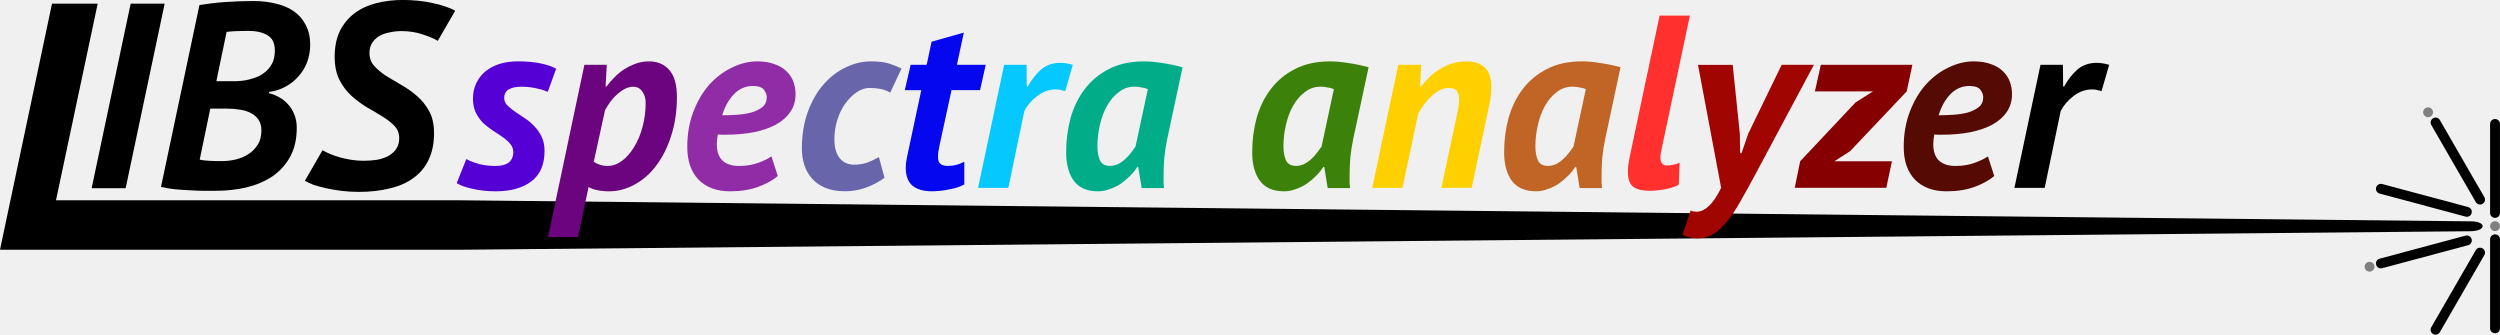
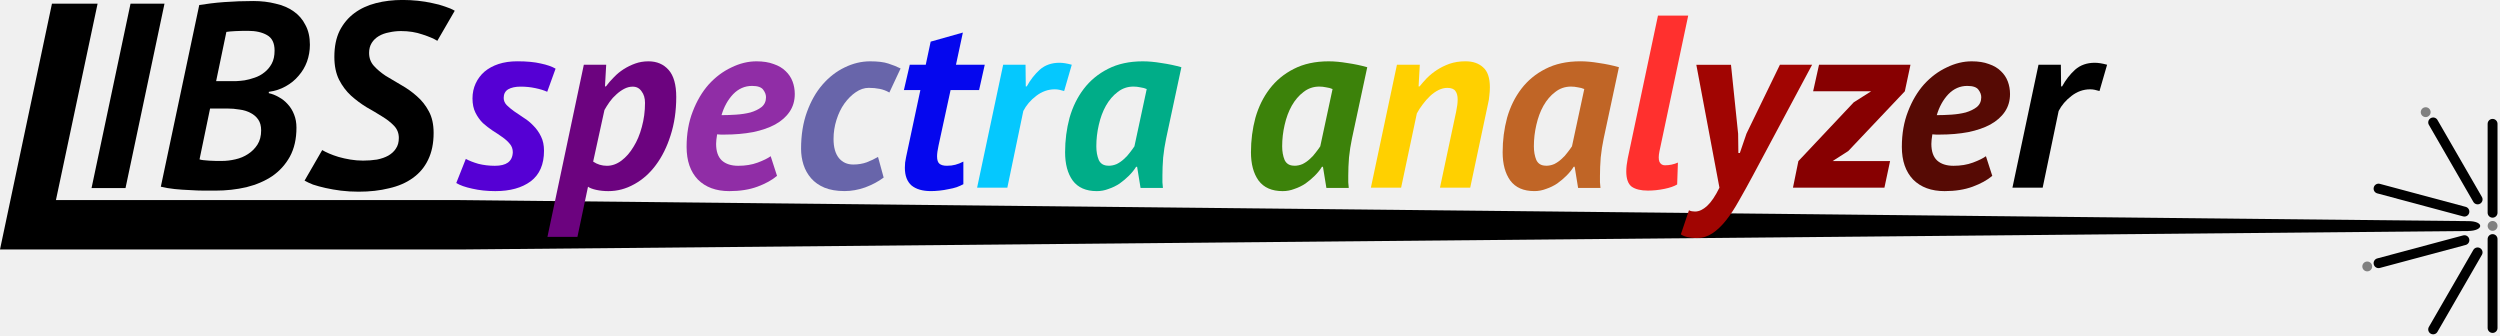
- <svg xmlns="http://www.w3.org/2000/svg" width="100.364mm" height="13.435mm" viewBox="0 0 100.364 13.435" version="1.1" id="svg8">
-   <defs id="defs2" />
-   <g id="layer1" transform="translate(-47.67086,-53.4297)">
+ <svg xmlns="http://www.w3.org/2000/svg" xmlns:xlink="http://www.w3.org/1999/xlink" width="100.463mm" height="13.5mm" viewBox="0 0 100.463 13.5" version="1.1" id="svg8">
+   <defs id="defs2">
+     <clipPath clipPathUnits="userSpaceOnUse" id="clipPath1459">
+       <use x="0" y="0" xlink:href="#g1455" id="use1461" />
+     </clipPath>
+   </defs>
+   <g id="layer1" transform="translate(-47.67086,-53.42971)">
+     <g id="g1457" clip-path="url(#clipPath1459)" transform="translate(-61.63718,-20.8667)">
+       <g id="g1455">
+         <g aria-label="L" id="text14-8" style="font-size:10.583px;line-height:1.25;font-family:'PT Sans';-inkscape-font-specification:'PT Sans';fill:#ffffff;stroke-width:0.265" transform="translate(61.69257,20.93211)">
+           <path d="M 66.19,63.455 H 49.55 47.715 l 2.088,-9.878 h 1.834 l -1.674,7.893 h 16.226 l 80.698,0.845 c 0.661,-0.007 0.661,0.39 0,0.397 z" style="font-size:14.111px;fill:#ffffff;stroke-width:0.265" id="path16-9" />
+         </g>
+         <g aria-label="spectra analyzer" id="text27-7" style="font-size:9.878px;line-height:1.25;font-family:'PT Sans';-inkscape-font-specification:'PT Sans';fill:#ffffff;stroke-width:0.265" transform="translate(61.737,20.93152)">
+           <path d="m 66.39,59.815 q 0.198,0.109 0.504,0.198 0.316,0.079 0.662,0.079 0.346,0 0.524,-0.128 0.188,-0.138 0.198,-0.415 0,-0.198 -0.119,-0.336 -0.119,-0.148 -0.306,-0.277 -0.178,-0.128 -0.385,-0.257 -0.207,-0.138 -0.395,-0.306 -0.178,-0.178 -0.296,-0.415 -0.119,-0.237 -0.119,-0.573 0,-0.326 0.128,-0.603 0.128,-0.277 0.356,-0.474 0.237,-0.198 0.563,-0.306 0.336,-0.109 0.751,-0.109 0.573,0 0.948,0.089 0.375,0.079 0.593,0.207 l -0.336,0.929 q -0.198,-0.089 -0.484,-0.148 -0.277,-0.059 -0.583,-0.059 -0.316,0 -0.504,0.109 -0.178,0.109 -0.178,0.346 0,0.158 0.119,0.286 0.119,0.119 0.296,0.247 0.188,0.128 0.395,0.267 0.207,0.128 0.385,0.316 0.188,0.188 0.306,0.435 0.119,0.237 0.119,0.573 0,0.82 -0.533,1.225 -0.533,0.395 -1.422,0.395 -0.504,0 -0.929,-0.099 -0.415,-0.089 -0.642,-0.227 z" style="font-size:9.878px;fill:#ffffff" id="path1049-3" />
+           <path d="m 71.132,56.032 h 0.899 l -0.049,0.869 h 0.04 q 0.138,-0.188 0.316,-0.365 0.178,-0.188 0.395,-0.326 0.217,-0.138 0.464,-0.227 0.247,-0.089 0.533,-0.089 0.504,0 0.81,0.346 0.306,0.346 0.306,1.087 0,0.84 -0.227,1.541 -0.217,0.691 -0.593,1.195 -0.365,0.494 -0.869,0.77 -0.494,0.277 -1.037,0.277 -0.257,0 -0.484,-0.049 -0.227,-0.049 -0.336,-0.128 l -0.425,2.015 h -1.205 z m 0.375,3.892 q 0.247,0.168 0.553,0.168 0.306,0 0.583,-0.207 0.277,-0.207 0.484,-0.553 0.217,-0.346 0.336,-0.8 0.128,-0.464 0.128,-0.968 0,-0.286 -0.138,-0.464 -0.128,-0.188 -0.356,-0.188 -0.178,0 -0.346,0.089 -0.168,0.089 -0.316,0.227 -0.148,0.128 -0.267,0.296 -0.119,0.168 -0.207,0.326 z" style="font-size:9.878px;fill:#ffffff;fill-opacity:1" id="path1051-6" />
+           <path d="m 78.896,60.497 q -0.306,0.257 -0.79,0.435 -0.484,0.178 -1.126,0.178 -0.8,0 -1.264,-0.464 -0.454,-0.474 -0.454,-1.314 0,-0.79 0.247,-1.422 0.247,-0.642 0.642,-1.087 0.405,-0.445 0.909,-0.682 0.504,-0.247 1.008,-0.247 0.405,0 0.691,0.109 0.296,0.099 0.484,0.286 0.188,0.178 0.277,0.415 0.089,0.237 0.089,0.504 0,0.405 -0.207,0.711 -0.207,0.306 -0.583,0.514 -0.365,0.198 -0.889,0.306 -0.524,0.099 -1.146,0.099 -0.079,0 -0.148,0 -0.069,-0.01 -0.148,-0.01 -0.02,0.119 -0.03,0.217 -0.01,0.089 -0.01,0.168 0,0.445 0.227,0.662 0.237,0.217 0.662,0.217 0.435,0 0.78,-0.128 0.346,-0.128 0.524,-0.257 z m -2.232,-2.44 q 0.277,0 0.583,-0.02 0.316,-0.02 0.583,-0.089 0.267,-0.079 0.445,-0.217 0.178,-0.148 0.178,-0.395 0,-0.148 -0.109,-0.296 -0.109,-0.158 -0.454,-0.158 -0.435,0 -0.761,0.336 -0.316,0.336 -0.464,0.84 z" style="font-size:9.878px;fill:#ffffff;fill-opacity:1" id="path1053-1" />
+           <path d="m 83.41,57.148 q -0.188,-0.109 -0.395,-0.148 -0.198,-0.04 -0.435,-0.04 -0.267,0 -0.524,0.178 -0.247,0.168 -0.454,0.454 -0.198,0.277 -0.316,0.652 -0.119,0.375 -0.119,0.77 0,0.504 0.217,0.77 0.217,0.257 0.573,0.257 0.296,0 0.543,-0.089 0.257,-0.099 0.454,-0.217 l 0.227,0.83 q -0.316,0.237 -0.741,0.395 -0.415,0.148 -0.83,0.148 -0.474,0 -0.81,-0.138 -0.326,-0.138 -0.533,-0.375 -0.207,-0.237 -0.306,-0.543 -0.099,-0.306 -0.099,-0.642 0,-0.83 0.237,-1.482 0.237,-0.652 0.622,-1.096 0.395,-0.454 0.889,-0.691 0.504,-0.247 1.027,-0.247 0.464,0 0.731,0.089 0.277,0.089 0.494,0.198 z" style="font-size:9.878px;fill:#ffffff;fill-opacity:1" id="path1055-2" />
+           <path d="m 84.23,56.032 h 0.642 l 0.198,-0.929 1.294,-0.365 -0.277,1.294 h 1.156 l -0.227,1.017 h -1.146 l -0.484,2.232 q -0.059,0.267 -0.059,0.435 0,0.217 0.099,0.296 0.099,0.079 0.296,0.079 0.188,0 0.336,-0.04 0.158,-0.04 0.326,-0.128 v 0.909 q -0.109,0.059 -0.267,0.119 -0.148,0.049 -0.326,0.079 -0.178,0.04 -0.365,0.059 -0.188,0.02 -0.346,0.02 -0.504,0 -0.78,-0.227 -0.267,-0.237 -0.267,-0.711 0,-0.099 0.01,-0.207 0.02,-0.109 0.04,-0.227 l 0.573,-2.687 h -0.662 z" style="font-size:9.878px;fill:#ffffff;fill-opacity:1" id="path1057-9" />
+           <path d="m 88.882,56.032 0.01,0.869 h 0.04 q 0.217,-0.395 0.524,-0.672 0.316,-0.277 0.79,-0.277 0.207,0 0.494,0.079 l -0.306,1.057 q -0.099,-0.03 -0.188,-0.049 -0.089,-0.02 -0.188,-0.02 -0.405,0 -0.751,0.267 -0.336,0.257 -0.514,0.603 l -0.642,3.082 h -1.215 l 1.047,-4.939 z" style="font-size:9.878px;fill:#ffffff;fill-opacity:1" id="path1059-3" />
+           <path d="m 94.532,58.995 q -0.079,0.375 -0.119,0.761 -0.03,0.385 -0.03,0.731 0,0.138 0,0.267 0.01,0.119 0.02,0.227 h -0.899 l -0.138,-0.849 h -0.04 q -0.109,0.178 -0.286,0.356 -0.168,0.168 -0.375,0.316 -0.207,0.138 -0.445,0.217 -0.227,0.089 -0.474,0.089 -0.652,0 -0.968,-0.425 -0.306,-0.425 -0.306,-1.136 0,-0.721 0.178,-1.383 0.188,-0.662 0.573,-1.166 0.385,-0.504 0.968,-0.8 0.593,-0.306 1.403,-0.306 0.346,0 0.751,0.069 0.415,0.059 0.8,0.168 z m -2.321,1.096 q 0.178,0 0.336,-0.069 0.158,-0.079 0.286,-0.198 0.138,-0.119 0.237,-0.257 0.109,-0.138 0.188,-0.257 l 0.494,-2.302 q -0.109,-0.049 -0.257,-0.069 -0.138,-0.03 -0.277,-0.03 -0.356,0 -0.632,0.217 -0.277,0.207 -0.474,0.553 -0.188,0.336 -0.286,0.77 -0.099,0.425 -0.099,0.859 0,0.316 0.099,0.553 0.109,0.227 0.385,0.227 z" style="font-size:9.878px;fill:#ffffff;fill-opacity:1" id="path1061-1" />
+           <path d="m 102,58.995 q -0.079,0.375 -0.119,0.761 -0.03,0.385 -0.03,0.731 0,0.138 0,0.267 0.01,0.119 0.02,0.227 h -0.899 l -0.138,-0.849 h -0.04 q -0.109,0.178 -0.286,0.356 -0.168,0.168 -0.375,0.316 -0.207,0.138 -0.444,0.217 -0.227,0.089 -0.474,0.089 -0.652,0 -0.968,-0.425 -0.306,-0.425 -0.306,-1.136 0,-0.721 0.178,-1.383 0.188,-0.662 0.573,-1.166 0.385,-0.504 0.968,-0.8 0.593,-0.306 1.403,-0.306 0.346,0 0.751,0.069 0.415,0.059 0.8,0.168 z m -2.321,1.096 q 0.178,0 0.336,-0.069 0.158,-0.079 0.286,-0.198 0.138,-0.119 0.237,-0.257 0.109,-0.138 0.188,-0.257 l 0.494,-2.302 q -0.109,-0.049 -0.257,-0.069 -0.138,-0.03 -0.277,-0.03 -0.356,0 -0.632,0.217 -0.277,0.207 -0.474,0.553 -0.188,0.336 -0.286,0.77 -0.099,0.425 -0.099,0.859 0,0.316 0.099,0.553 0.109,0.227 0.385,0.227 z" style="font-size:9.878px;fill:#ffffff;fill-opacity:1" id="path1063-9" />
+           <path d="m 105.536,60.971 0.652,-3.062 q 0.059,-0.277 0.059,-0.484 0,-0.217 -0.089,-0.336 -0.089,-0.128 -0.326,-0.128 -0.178,0 -0.356,0.089 -0.178,0.089 -0.336,0.237 -0.158,0.148 -0.296,0.336 -0.138,0.178 -0.237,0.365 l -0.632,2.983 h -1.215 l 1.047,-4.939 h 0.919 l -0.049,0.869 h 0.04 q 0.128,-0.158 0.296,-0.336 0.178,-0.178 0.405,-0.326 0.227,-0.148 0.504,-0.247 0.286,-0.099 0.642,-0.099 0.445,0 0.711,0.247 0.267,0.237 0.267,0.8 0,0.148 -0.02,0.316 -0.01,0.168 -0.059,0.365 l -0.711,3.349 z" style="font-size:9.878px;fill:#ffffff;fill-opacity:1" id="path1065-4" />
+           <path d="m 112.115,58.995 q -0.079,0.375 -0.119,0.761 -0.03,0.385 -0.03,0.731 0,0.138 0,0.267 0.01,0.119 0.02,0.227 h -0.899 L 110.949,60.131 h -0.04 q -0.109,0.178 -0.286,0.356 -0.168,0.168 -0.375,0.316 -0.207,0.138 -0.445,0.217 -0.227,0.089 -0.474,0.089 -0.652,0 -0.968,-0.425 -0.306,-0.425 -0.306,-1.136 0,-0.721 0.178,-1.383 0.188,-0.662 0.573,-1.166 0.385,-0.504 0.968,-0.8 0.593,-0.306 1.403,-0.306 0.346,0 0.751,0.069 0.415,0.059 0.8,0.168 z m -2.321,1.096 q 0.178,0 0.336,-0.069 0.158,-0.079 0.286,-0.198 0.138,-0.119 0.237,-0.257 0.109,-0.138 0.188,-0.257 l 0.494,-2.302 q -0.109,-0.049 -0.257,-0.069 -0.138,-0.03 -0.277,-0.03 -0.356,0 -0.632,0.217 -0.277,0.207 -0.474,0.553 -0.188,0.336 -0.286,0.77 -0.099,0.425 -0.099,0.859 0,0.316 0.099,0.553 0.109,0.227 0.385,0.227 z" style="font-size:9.878px;fill:#ffffff;fill-opacity:1" id="path1067-7" />
+           <path d="m 114.357,59.509 q -0.059,0.286 0,0.425 0.069,0.138 0.217,0.138 0.277,0 0.524,-0.109 l -0.03,0.879 q -0.178,0.109 -0.514,0.178 -0.336,0.069 -0.662,0.069 -0.425,0 -0.652,-0.158 -0.217,-0.168 -0.217,-0.612 0,-0.227 0.059,-0.524 l 1.215,-5.739 h 1.215 z" style="font-size:9.878px;fill:#ffffff;fill-opacity:1" id="path1069-8" />
+           <path d="m 117.518,58.808 0.01,0.77 h 0.059 l 0.267,-0.78 1.343,-2.766 h 1.294 l -2.371,4.435 q -0.296,0.553 -0.563,1.017 -0.257,0.464 -0.524,0.8 -0.267,0.336 -0.553,0.524 -0.286,0.188 -0.612,0.188 -0.435,0 -0.652,-0.148 l 0.326,-0.968 q 0.059,0.03 0.119,0.04 0.069,0.01 0.128,0.01 0.237,0 0.484,-0.227 0.247,-0.227 0.494,-0.731 l -0.929,-4.939 h 1.393 z" style="font-size:9.878px;fill:#ffffff;fill-opacity:1" id="path1071-4" />
+           <path d="m 127.731,60.497 q -0.306,0.257 -0.79,0.435 -0.484,0.178 -1.126,0.178 -0.8,0 -1.264,-0.464 -0.454,-0.474 -0.454,-1.314 0,-0.79 0.247,-1.422 0.247,-0.642 0.642,-1.087 0.405,-0.445 0.909,-0.682 0.504,-0.247 1.008,-0.247 0.405,0 0.691,0.109 0.296,0.099 0.484,0.286 0.188,0.178 0.277,0.415 0.089,0.237 0.089,0.504 0,0.405 -0.207,0.711 -0.207,0.306 -0.583,0.514 -0.365,0.198 -0.889,0.306 -0.524,0.099 -1.146,0.099 -0.079,0 -0.148,0 -0.069,-0.01 -0.148,-0.01 -0.02,0.119 -0.03,0.217 -0.01,0.089 -0.01,0.168 0,0.445 0.227,0.662 0.237,0.217 0.662,0.217 0.435,0 0.78,-0.128 0.346,-0.128 0.524,-0.257 z m -2.232,-2.44 q 0.277,0 0.583,-0.02 0.316,-0.02 0.583,-0.089 0.267,-0.079 0.445,-0.217 0.178,-0.148 0.178,-0.395 0,-0.148 -0.109,-0.296 -0.109,-0.158 -0.454,-0.158 -0.435,0 -0.761,0.336 -0.316,0.336 -0.464,0.84 z" style="font-size:9.878px;fill:#ffffff;fill-opacity:1" id="path1075-5" />
+           <g aria-label="z" id="text865-0" style="font-style:normal;font-weight:normal;font-size:9.878px;line-height:1.25;font-family:sans-serif;fill:#ffffff;fill-opacity:1;stroke:none;stroke-width:0.07">
+             <path d="m 119.939,59.904 2.223,-2.361 0.701,-0.445 h -2.331 l 0.237,-1.067 h 3.675 l -0.227,1.067 -2.272,2.4 -0.632,0.405 h 2.311 l -0.227,1.067 h -3.675 z" style="fill:#ffffff;fill-opacity:1" id="path871-3" />
+           </g>
+           <path d="m 130.487,56.032 0.01,0.869 h 0.04 q 0.217,-0.395 0.524,-0.672 0.316,-0.277 0.79,-0.277 0.207,0 0.494,0.079 l -0.306,1.057 q -0.099,-0.03 -0.188,-0.049 -0.089,-0.02 -0.188,-0.02 -0.405,0 -0.751,0.267 -0.336,0.257 -0.514,0.603 l -0.642,3.082 h -1.215 l 1.047,-4.939 z" style="font-size:9.878px;fill:#ffffff;stroke-width:0.265" id="path1077-6" />
+         </g>
+         <g aria-label="IBS" id="text21-1" style="font-size:10.583px;line-height:1.25;font-family:'PT Sans';-inkscape-font-specification:'PT Sans';fill:#ffffff;stroke-width:0.265" transform="translate(61.737,20.93152)">
+           <path d="m 52.916,53.578 h 1.365 l -1.566,7.408 h -1.365 z" style="font-size:10.583px;fill:#ffffff;stroke-width:0.265" id="path38-0" />
+           <path d="m 55.678,53.631 q 0.201,-0.032 0.455,-0.064 0.254,-0.032 0.54,-0.053 0.286,-0.021 0.582,-0.032 0.307,-0.011 0.593,-0.011 0.487,0 0.9,0.106 0.423,0.095 0.72,0.307 0.307,0.212 0.476,0.55 0.18,0.328 0.18,0.794 0,0.349 -0.116,0.677 -0.116,0.317 -0.339,0.571 -0.212,0.254 -0.519,0.423 -0.296,0.169 -0.677,0.222 v 0.053 q 0.201,0.042 0.402,0.159 0.201,0.106 0.36,0.286 0.159,0.169 0.254,0.413 0.095,0.233 0.095,0.529 0,0.677 -0.265,1.164 -0.265,0.476 -0.709,0.783 -0.444,0.296 -1.037,0.444 -0.593,0.138 -1.249,0.138 -0.169,0 -0.444,0 -0.265,0 -0.571,-0.021 -0.307,-0.011 -0.614,-0.042 -0.307,-0.032 -0.561,-0.095 z m 0.011,6.202 q 0.042,0.021 0.148,0.032 0.116,0.011 0.243,0.021 0.138,0 0.275,0.011 0.138,0 0.233,0 0.265,0 0.54,-0.064 0.286,-0.064 0.508,-0.212 0.233,-0.148 0.381,-0.381 0.148,-0.233 0.148,-0.571 0,-0.265 -0.116,-0.434 -0.116,-0.169 -0.307,-0.265 -0.191,-0.106 -0.444,-0.138 -0.243,-0.042 -0.508,-0.042 h -0.677 z m 0.667,-3.143 h 0.455 q 0.148,0 0.349,0 0.201,-0.011 0.339,-0.032 0.19,-0.032 0.402,-0.106 0.222,-0.074 0.392,-0.212 0.18,-0.138 0.296,-0.349 0.116,-0.212 0.116,-0.529 0,-0.455 -0.307,-0.624 -0.296,-0.169 -0.762,-0.169 -0.275,0 -0.508,0.011 -0.233,0.011 -0.36,0.032 z" style="font-size:10.583px;fill:#ffffff;stroke-width:0.265" id="path40-6" />
+           <path d="m 65.245,55.07 q -0.201,-0.127 -0.593,-0.254 -0.392,-0.138 -0.868,-0.138 -0.243,0 -0.476,0.053 -0.233,0.042 -0.413,0.148 -0.18,0.106 -0.286,0.275 -0.106,0.169 -0.106,0.402 0,0.307 0.191,0.519 0.19,0.212 0.476,0.402 0.296,0.18 0.624,0.37 0.339,0.191 0.624,0.444 0.296,0.254 0.487,0.614 0.191,0.349 0.191,0.868 0,0.624 -0.222,1.079 -0.212,0.444 -0.614,0.73 -0.392,0.286 -0.952,0.413 -0.55,0.138 -1.228,0.138 -0.37,0 -0.709,-0.042 -0.328,-0.042 -0.614,-0.106 -0.286,-0.064 -0.508,-0.138 -0.212,-0.085 -0.339,-0.159 l 0.709,-1.228 q 0.106,0.064 0.275,0.138 0.169,0.074 0.381,0.138 0.222,0.064 0.476,0.106 0.254,0.042 0.508,0.042 0.296,0 0.561,-0.042 0.265,-0.053 0.455,-0.159 0.201,-0.116 0.307,-0.286 0.116,-0.169 0.116,-0.423 0,-0.286 -0.19,-0.487 -0.191,-0.201 -0.487,-0.381 -0.286,-0.18 -0.624,-0.37 -0.328,-0.201 -0.624,-0.466 -0.286,-0.265 -0.476,-0.635 -0.19,-0.381 -0.19,-0.921 0,-0.614 0.212,-1.048 0.222,-0.434 0.593,-0.709 0.37,-0.275 0.868,-0.402 0.497,-0.127 1.069,-0.127 0.307,0 0.614,0.032 0.307,0.032 0.582,0.095 0.275,0.053 0.508,0.138 0.233,0.074 0.392,0.169 z" style="font-size:10.583px;fill:#ffffff;stroke-width:0.265" id="path42-3" />
+         </g>
+         <g id="g176-2" transform="translate(61.737,20.93152)" style="fill:#ffffff">
+           <circle style="fill:#ffffff;stroke-width:0.265" id="path31-0" cx="147.836" cy="62.508" r="0.198" />
+           <rect style="fill:#ffffff;stroke-width:0.592" id="rect36-6" width="0.397" height="3.969" x="147.637" y="62.839" ry="0.198" />
+           <rect style="fill:#ffffff;stroke-width:0.592" id="rect36-3-1" width="0.397" height="3.969" x="147.637" y="58.208" ry="0.198" />
+           <rect style="fill:#ffffff;stroke-width:0.592" id="rect36-3-6-55" width="0.397" height="3.969" x="96.589" y="123.058" ry="0.198" transform="rotate(-30)" />
+           <rect style="fill:#ffffff;stroke-width:0.592" id="rect36-3-6-5-4" width="0.397" height="3.969" x="-22.052" y="153.964" ry="0.198" transform="rotate(-75)" />
+           <rect style="fill:#ffffff;stroke-width:0.592" id="rect36-3-6-6-7" width="0.397" height="3.969" x="159.096" y="14.791" ry="0.198" transform="matrix(0.8660254,0.5,0.5,-0.8660254,0,0)" />
+           <rect style="fill:#ffffff;stroke-width:0.592" id="rect36-3-6-5-2-6" width="0.397" height="3.969" x="98.703" y="121.608" ry="0.198" transform="matrix(0.258819,0.9659258,0.9659258,-0.258819,0,0)" />
+           <circle style="fill:#ffffff;stroke-width:0.265" id="path31-9-5" cx="145.148" cy="57.937" r="0.198" />
+           <circle style="fill:#ffffff;stroke-width:0.265" id="path31-1-6" cx="142.799" cy="64.137" r="0.198" />
+         </g>
+       </g>
+     </g>
    <g aria-label="L" id="text14" style="font-size:10.583px;line-height:1.25;font-family:'PT Sans';-inkscape-font-specification:'PT Sans';stroke-width:0.265" transform="translate(-0.044421,5.84e-4)">
      <path d="M 66.19,63.455 H 49.55 47.715 l 2.088,-9.878 h 1.834 l -1.674,7.893 h 16.226 l 80.698,0.845 c 0.661,-0.007 0.661,0.39 0,0.397 z" style="font-size:14.111px;stroke-width:0.265" id="path16" />
    </g>
    <g aria-label="spectra analyzer" id="text27" style="font-size:9.878px;line-height:1.25;font-family:'PT Sans';-inkscape-font-specification:'PT Sans';stroke-width:0.265">
      <path d="m 66.39,59.815 q 0.198,0.109 0.504,0.198 0.316,0.079 0.662,0.079 0.346,0 0.524,-0.128 0.188,-0.138 0.198,-0.415 0,-0.198 -0.119,-0.336 -0.119,-0.148 -0.306,-0.277 -0.178,-0.128 -0.385,-0.257 -0.207,-0.138 -0.395,-0.306 -0.178,-0.178 -0.296,-0.415 -0.119,-0.237 -0.119,-0.573 0,-0.326 0.128,-0.603 0.128,-0.277 0.356,-0.474 0.237,-0.198 0.563,-0.306 0.336,-0.109 0.751,-0.109 0.573,0 0.948,0.089 0.375,0.079 0.593,0.207 l -0.336,0.929 q -0.198,-0.089 -0.484,-0.148 -0.277,-0.059 -0.583,-0.059 -0.316,0 -0.504,0.109 -0.178,0.109 -0.178,0.346 0,0.158 0.119,0.286 0.119,0.119 0.296,0.247 0.188,0.128 0.395,0.267 0.207,0.128 0.385,0.316 0.188,0.188 0.306,0.435 0.119,0.237 0.119,0.573 0,0.82 -0.533,1.225 -0.533,0.395 -1.422,0.395 -0.504,0 -0.929,-0.099 -0.415,-0.089 -0.642,-0.227 z" style="font-size:9.878px;fill:#5500d4" id="path1049" />
      <path d="m 71.132,56.032 h 0.899 l -0.049,0.869 h 0.04 q 0.138,-0.188 0.316,-0.365 0.178,-0.188 0.395,-0.326 0.217,-0.138 0.464,-0.227 0.247,-0.089 0.533,-0.089 0.504,0 0.81,0.346 0.306,0.346 0.306,1.087 0,0.84 -0.227,1.541 -0.217,0.691 -0.593,1.195 -0.365,0.494 -0.869,0.77 -0.494,0.277 -1.037,0.277 -0.257,0 -0.484,-0.049 -0.227,-0.049 -0.336,-0.128 l -0.425,2.015 h -1.205 z m 0.375,3.892 q 0.247,0.168 0.553,0.168 0.306,0 0.583,-0.207 0.277,-0.207 0.484,-0.553 0.217,-0.346 0.336,-0.8 0.128,-0.464 0.128,-0.968 0,-0.286 -0.138,-0.464 -0.128,-0.188 -0.356,-0.188 -0.178,0 -0.346,0.089 -0.168,0.089 -0.316,0.227 -0.148,0.128 -0.267,0.296 -0.119,0.168 -0.207,0.326 z" style="font-size:9.878px;fill:#6c037f;fill-opacity:1" id="path1051" />
      <path d="m 78.896,60.497 q -0.306,0.257 -0.79,0.435 -0.484,0.178 -1.126,0.178 -0.8,0 -1.264,-0.464 -0.454,-0.474 -0.454,-1.314 0,-0.79 0.247,-1.422 0.247,-0.642 0.642,-1.087 0.405,-0.445 0.909,-0.682 0.504,-0.247 1.008,-0.247 0.405,0 0.691,0.109 0.296,0.099 0.484,0.286 0.188,0.178 0.277,0.415 0.089,0.237 0.089,0.504 0,0.405 -0.207,0.711 -0.207,0.306 -0.583,0.514 -0.365,0.198 -0.889,0.306 -0.524,0.099 -1.146,0.099 -0.079,0 -0.148,0 -0.069,-0.01 -0.148,-0.01 -0.02,0.119 -0.03,0.217 -0.01,0.089 -0.01,0.168 0,0.445 0.227,0.662 0.237,0.217 0.662,0.217 0.435,0 0.78,-0.128 0.346,-0.128 0.524,-0.257 z m -2.232,-2.44 q 0.277,0 0.583,-0.02 0.316,-0.02 0.583,-0.089 0.267,-0.079 0.445,-0.217 0.178,-0.148 0.178,-0.395 0,-0.148 -0.109,-0.296 -0.109,-0.158 -0.454,-0.158 -0.435,0 -0.761,0.336 -0.316,0.336 -0.464,0.84 z" style="font-size:9.878px;fill:#902da6;fill-opacity:1" id="path1053" />
      <path d="m 83.41,57.148 q -0.188,-0.109 -0.395,-0.148 -0.198,-0.04 -0.435,-0.04 -0.267,0 -0.524,0.178 -0.247,0.168 -0.454,0.454 -0.198,0.277 -0.316,0.652 -0.119,0.375 -0.119,0.77 0,0.504 0.217,0.77 0.217,0.257 0.573,0.257 0.296,0 0.543,-0.089 0.257,-0.099 0.454,-0.217 l 0.227,0.83 q -0.316,0.237 -0.741,0.395 -0.415,0.148 -0.83,0.148 -0.474,0 -0.81,-0.138 -0.326,-0.138 -0.533,-0.375 -0.207,-0.237 -0.306,-0.543 -0.099,-0.306 -0.099,-0.642 0,-0.83 0.237,-1.482 0.237,-0.652 0.622,-1.096 0.395,-0.454 0.889,-0.691 0.504,-0.247 1.027,-0.247 0.464,0 0.731,0.089 0.277,0.089 0.494,0.198 z" style="font-size:9.878px;fill:#6865aa;fill-opacity:1" id="path1055" />
      <path d="m 84.23,56.032 h 0.642 l 0.198,-0.929 1.294,-0.365 -0.277,1.294 h 1.156 l -0.227,1.017 h -1.146 l -0.484,2.232 q -0.059,0.267 -0.059,0.435 0,0.217 0.099,0.296 0.099,0.079 0.296,0.079 0.188,0 0.336,-0.04 0.158,-0.04 0.326,-0.128 v 0.909 q -0.109,0.059 -0.267,0.119 -0.148,0.049 -0.326,0.079 -0.178,0.04 -0.365,0.059 -0.188,0.02 -0.346,0.02 -0.504,0 -0.78,-0.227 -0.267,-0.237 -0.267,-0.711 0,-0.099 0.01,-0.207 0.02,-0.109 0.04,-0.227 l 0.573,-2.687 h -0.662 z" style="font-size:9.878px;fill:#0507ee;fill-opacity:1" id="path1057" />
      <path d="m 88.882,56.032 0.01,0.869 h 0.04 q 0.217,-0.395 0.524,-0.672 0.316,-0.277 0.79,-0.277 0.207,0 0.494,0.079 l -0.306,1.057 q -0.099,-0.03 -0.188,-0.049 -0.089,-0.02 -0.188,-0.02 -0.405,0 -0.751,0.267 -0.336,0.257 -0.514,0.603 l -0.642,3.082 h -1.215 l 1.047,-4.939 z" style="font-size:9.878px;fill:#05c8fe;fill-opacity:1" id="path1059" />
      <path d="m 94.532,58.995 q -0.079,0.375 -0.119,0.761 -0.03,0.385 -0.03,0.731 0,0.138 0,0.267 0.01,0.119 0.02,0.227 h -0.899 l -0.138,-0.849 h -0.04 q -0.109,0.178 -0.286,0.356 -0.168,0.168 -0.375,0.316 -0.207,0.138 -0.445,0.217 -0.227,0.089 -0.474,0.089 -0.652,0 -0.968,-0.425 -0.306,-0.425 -0.306,-1.136 0,-0.721 0.178,-1.383 0.188,-0.662 0.573,-1.166 0.385,-0.504 0.968,-0.8 0.593,-0.306 1.403,-0.306 0.346,0 0.751,0.069 0.415,0.059 0.8,0.168 z m -2.321,1.096 q 0.178,0 0.336,-0.069 0.158,-0.079 0.286,-0.198 0.138,-0.119 0.237,-0.257 0.109,-0.138 0.188,-0.257 l 0.494,-2.302 q -0.109,-0.049 -0.257,-0.069 -0.138,-0.03 -0.277,-0.03 -0.356,0 -0.632,0.217 -0.277,0.207 -0.474,0.553 -0.188,0.336 -0.286,0.77 -0.099,0.425 -0.099,0.859 0,0.316 0.099,0.553 0.109,0.227 0.385,0.227 z" style="font-size:9.878px;fill:#00ad88;fill-opacity:1" id="path1061" />
      <path d="m 102,58.995 q -0.079,0.375 -0.119,0.761 -0.03,0.385 -0.03,0.731 0,0.138 0,0.267 0.01,0.119 0.02,0.227 h -0.899 l -0.138,-0.849 h -0.04 q -0.109,0.178 -0.286,0.356 -0.168,0.168 -0.375,0.316 -0.207,0.138 -0.444,0.217 -0.227,0.089 -0.474,0.089 -0.652,0 -0.968,-0.425 -0.306,-0.425 -0.306,-1.136 0,-0.721 0.178,-1.383 0.188,-0.662 0.573,-1.166 0.385,-0.504 0.968,-0.8 0.593,-0.306 1.403,-0.306 0.346,0 0.751,0.069 0.415,0.059 0.8,0.168 z m -2.321,1.096 q 0.178,0 0.336,-0.069 0.158,-0.079 0.286,-0.198 0.138,-0.119 0.237,-0.257 0.109,-0.138 0.188,-0.257 l 0.494,-2.302 q -0.109,-0.049 -0.257,-0.069 -0.138,-0.03 -0.277,-0.03 -0.356,0 -0.632,0.217 -0.277,0.207 -0.474,0.553 -0.188,0.336 -0.286,0.77 -0.099,0.425 -0.099,0.859 0,0.316 0.099,0.553 0.109,0.227 0.385,0.227 z" style="font-size:9.878px;fill:#3c820a;fill-opacity:1" id="path1063" />
      <path d="m 105.536,60.971 0.652,-3.062 q 0.059,-0.277 0.059,-0.484 0,-0.217 -0.089,-0.336 -0.089,-0.128 -0.326,-0.128 -0.178,0 -0.356,0.089 -0.178,0.089 -0.336,0.237 -0.158,0.148 -0.296,0.336 -0.138,0.178 -0.237,0.365 l -0.632,2.983 h -1.215 l 1.047,-4.939 h 0.919 l -0.049,0.869 h 0.04 q 0.128,-0.158 0.296,-0.336 0.178,-0.178 0.405,-0.326 0.227,-0.148 0.504,-0.247 0.286,-0.099 0.642,-0.099 0.445,0 0.711,0.247 0.267,0.237 0.267,0.8 0,0.148 -0.02,0.316 -0.01,0.168 -0.059,0.365 l -0.711,3.349 z" style="font-size:9.878px;fill:#ffd000;fill-opacity:1" id="path1065" />
      <path d="m 112.115,58.995 q -0.079,0.375 -0.119,0.761 -0.03,0.385 -0.03,0.731 0,0.138 0,0.267 0.01,0.119 0.02,0.227 h -0.899 L 110.949,60.131 h -0.04 q -0.109,0.178 -0.286,0.356 -0.168,0.168 -0.375,0.316 -0.207,0.138 -0.445,0.217 -0.227,0.089 -0.474,0.089 -0.652,0 -0.968,-0.425 -0.306,-0.425 -0.306,-1.136 0,-0.721 0.178,-1.383 0.188,-0.662 0.573,-1.166 0.385,-0.504 0.968,-0.8 0.593,-0.306 1.403,-0.306 0.346,0 0.751,0.069 0.415,0.059 0.8,0.168 z m -2.321,1.096 q 0.178,0 0.336,-0.069 0.158,-0.079 0.286,-0.198 0.138,-0.119 0.237,-0.257 0.109,-0.138 0.188,-0.257 l 0.494,-2.302 q -0.109,-0.049 -0.257,-0.069 -0.138,-0.03 -0.277,-0.03 -0.356,0 -0.632,0.217 -0.277,0.207 -0.474,0.553 -0.188,0.336 -0.286,0.77 -0.099,0.425 -0.099,0.859 0,0.316 0.099,0.553 0.109,0.227 0.385,0.227 z" style="font-size:9.878px;fill:#c06526;fill-opacity:1" id="path1067" />
      <path d="m 114.357,59.509 q -0.059,0.286 0,0.425 0.069,0.138 0.217,0.138 0.277,0 0.524,-0.109 l -0.03,0.879 q -0.178,0.109 -0.514,0.178 -0.336,0.069 -0.662,0.069 -0.425,0 -0.652,-0.158 -0.217,-0.168 -0.217,-0.612 0,-0.227 0.059,-0.524 l 1.215,-5.739 h 1.215 z" style="font-size:9.878px;fill:#ff302e;fill-opacity:1" id="path1069" />
      <path d="m 117.518,58.808 0.01,0.77 h 0.059 l 0.267,-0.78 1.343,-2.766 h 1.294 l -2.371,4.435 q -0.296,0.553 -0.563,1.017 -0.257,0.464 -0.524,0.8 -0.267,0.336 -0.553,0.524 -0.286,0.188 -0.612,0.188 -0.435,0 -0.652,-0.148 l 0.326,-0.968 q 0.059,0.03 0.119,0.04 0.069,0.01 0.128,0.01 0.237,0 0.484,-0.227 0.247,-0.227 0.494,-0.731 l -0.929,-4.939 h 1.393 z" style="font-size:9.878px;fill:#a10502;fill-opacity:1" id="path1071" />
      <path d="m 127.731,60.497 q -0.306,0.257 -0.79,0.435 -0.484,0.178 -1.126,0.178 -0.8,0 -1.264,-0.464 -0.454,-0.474 -0.454,-1.314 0,-0.79 0.247,-1.422 0.247,-0.642 0.642,-1.087 0.405,-0.445 0.909,-0.682 0.504,-0.247 1.008,-0.247 0.405,0 0.691,0.109 0.296,0.099 0.484,0.286 0.188,0.178 0.277,0.415 0.089,0.237 0.089,0.504 0,0.405 -0.207,0.711 -0.207,0.306 -0.583,0.514 -0.365,0.198 -0.889,0.306 -0.524,0.099 -1.146,0.099 -0.079,0 -0.148,0 -0.069,-0.01 -0.148,-0.01 -0.02,0.119 -0.03,0.217 -0.01,0.089 -0.01,0.168 0,0.445 0.227,0.662 0.237,0.217 0.662,0.217 0.435,0 0.78,-0.128 0.346,-0.128 0.524,-0.257 z m -2.232,-2.44 q 0.277,0 0.583,-0.02 0.316,-0.02 0.583,-0.089 0.267,-0.079 0.445,-0.217 0.178,-0.148 0.178,-0.395 0,-0.148 -0.109,-0.296 -0.109,-0.158 -0.454,-0.158 -0.435,0 -0.761,0.336 -0.316,0.336 -0.464,0.84 z" style="font-size:9.878px;fill:#560a04;fill-opacity:1" id="path1075" />
      <g aria-label="z" id="text865" style="font-style:normal;font-weight:normal;font-size:9.878px;line-height:1.25;font-family:sans-serif;fill:#000000;fill-opacity:1;stroke:none;stroke-width:0.07">
        <path d="m 119.939,59.904 2.223,-2.361 0.701,-0.445 h -2.331 l 0.237,-1.067 h 3.675 l -0.227,1.067 -2.272,2.4 -0.632,0.405 h 2.311 l -0.227,1.067 h -3.675 z" style="fill:#870001;fill-opacity:1" id="path871" />
      </g>
      <path d="m 130.487,56.032 0.01,0.869 h 0.04 q 0.217,-0.395 0.524,-0.672 0.316,-0.277 0.79,-0.277 0.207,0 0.494,0.079 l -0.306,1.057 q -0.099,-0.03 -0.188,-0.049 -0.089,-0.02 -0.188,-0.02 -0.405,0 -0.751,0.267 -0.336,0.257 -0.514,0.603 l -0.642,3.082 h -1.215 l 1.047,-4.939 z" style="font-size:9.878px;stroke-width:0.265" id="path1077" />
    </g>
    <g aria-label="IBS" id="text21" style="font-size:10.583px;line-height:1.25;font-family:'PT Sans';-inkscape-font-specification:'PT Sans';stroke-width:0.265">
      <path d="m 52.916,53.578 h 1.365 l -1.566,7.408 h -1.365 z" style="font-size:10.583px;stroke-width:0.265" id="path38" />
      <path d="m 55.678,53.631 q 0.201,-0.032 0.455,-0.064 0.254,-0.032 0.54,-0.053 0.286,-0.021 0.582,-0.032 0.307,-0.011 0.593,-0.011 0.487,0 0.9,0.106 0.423,0.095 0.72,0.307 0.307,0.212 0.476,0.55 0.18,0.328 0.18,0.794 0,0.349 -0.116,0.677 -0.116,0.317 -0.339,0.571 -0.212,0.254 -0.519,0.423 -0.296,0.169 -0.677,0.222 v 0.053 q 0.201,0.042 0.402,0.159 0.201,0.106 0.36,0.286 0.159,0.169 0.254,0.413 0.095,0.233 0.095,0.529 0,0.677 -0.265,1.164 -0.265,0.476 -0.709,0.783 -0.444,0.296 -1.037,0.444 -0.593,0.138 -1.249,0.138 -0.169,0 -0.444,0 -0.265,0 -0.571,-0.021 -0.307,-0.011 -0.614,-0.042 -0.307,-0.032 -0.561,-0.095 z m 0.011,6.202 q 0.042,0.021 0.148,0.032 0.116,0.011 0.243,0.021 0.138,0 0.275,0.011 0.138,0 0.233,0 0.265,0 0.54,-0.064 0.286,-0.064 0.508,-0.212 0.233,-0.148 0.381,-0.381 0.148,-0.233 0.148,-0.571 0,-0.265 -0.116,-0.434 -0.116,-0.169 -0.307,-0.265 -0.191,-0.106 -0.444,-0.138 -0.243,-0.042 -0.508,-0.042 h -0.677 z m 0.667,-3.143 h 0.455 q 0.148,0 0.349,0 0.201,-0.011 0.339,-0.032 0.19,-0.032 0.402,-0.106 0.222,-0.074 0.392,-0.212 0.18,-0.138 0.296,-0.349 0.116,-0.212 0.116,-0.529 0,-0.455 -0.307,-0.624 -0.296,-0.169 -0.762,-0.169 -0.275,0 -0.508,0.011 -0.233,0.011 -0.36,0.032 z" style="font-size:10.583px;stroke-width:0.265" id="path40" />
      <path d="m 65.245,55.07 q -0.201,-0.127 -0.593,-0.254 -0.392,-0.138 -0.868,-0.138 -0.243,0 -0.476,0.053 -0.233,0.042 -0.413,0.148 -0.18,0.106 -0.286,0.275 -0.106,0.169 -0.106,0.402 0,0.307 0.191,0.519 0.19,0.212 0.476,0.402 0.296,0.18 0.624,0.37 0.339,0.191 0.624,0.444 0.296,0.254 0.487,0.614 0.191,0.349 0.191,0.868 0,0.624 -0.222,1.079 -0.212,0.444 -0.614,0.73 -0.392,0.286 -0.952,0.413 -0.55,0.138 -1.228,0.138 -0.37,0 -0.709,-0.042 -0.328,-0.042 -0.614,-0.106 -0.286,-0.064 -0.508,-0.138 -0.212,-0.085 -0.339,-0.159 l 0.709,-1.228 q 0.106,0.064 0.275,0.138 0.169,0.074 0.381,0.138 0.222,0.064 0.476,0.106 0.254,0.042 0.508,0.042 0.296,0 0.561,-0.042 0.265,-0.053 0.455,-0.159 0.201,-0.116 0.307,-0.286 0.116,-0.169 0.116,-0.423 0,-0.286 -0.19,-0.487 -0.191,-0.201 -0.487,-0.381 -0.286,-0.18 -0.624,-0.37 -0.328,-0.201 -0.624,-0.466 -0.286,-0.265 -0.476,-0.635 -0.19,-0.381 -0.19,-0.921 0,-0.614 0.212,-1.048 0.222,-0.434 0.593,-0.709 0.37,-0.275 0.868,-0.402 0.497,-0.127 1.069,-0.127 0.307,0 0.614,0.032 0.307,0.032 0.582,0.095 0.275,0.053 0.508,0.138 0.233,0.074 0.392,0.169 z" style="font-size:10.583px;stroke-width:0.265" id="path42" />
    </g>
    <g id="g176">
      <circle style="fill:#808080;stroke-width:0.265" id="path31" cx="147.836" cy="62.508" r="0.198" />
      <rect style="fill:#000000;stroke-width:0.592" id="rect36" width="0.397" height="3.969" x="147.637" y="62.839" ry="0.198" />
      <rect style="fill:#000000;stroke-width:0.592" id="rect36-3" width="0.397" height="3.969" x="147.637" y="58.208" ry="0.198" />
      <rect style="fill:#000000;stroke-width:0.592" id="rect36-3-6" width="0.397" height="3.969" x="96.589" y="123.058" ry="0.198" transform="rotate(-30)" />
      <rect style="fill:#000000;stroke-width:0.592" id="rect36-3-6-5" width="0.397" height="3.969" x="-22.052" y="153.964" ry="0.198" transform="rotate(-75)" />
      <rect style="fill:#000000;stroke-width:0.592" id="rect36-3-6-6" width="0.397" height="3.969" x="159.096" y="14.791" ry="0.198" transform="matrix(0.8660254,0.5,0.5,-0.8660254,0,0)" />
      <rect style="fill:#000000;stroke-width:0.592" id="rect36-3-6-5-2" width="0.397" height="3.969" x="98.703" y="121.608" ry="0.198" transform="matrix(0.258819,0.9659258,0.9659258,-0.258819,0,0)" />
      <circle style="fill:#808080;stroke-width:0.265" id="path31-9" cx="145.148" cy="57.937" r="0.198" />
      <circle style="fill:#808080;stroke-width:0.265" id="path31-1" cx="142.799" cy="64.137" r="0.198" />
    </g>
  </g>
</svg>
